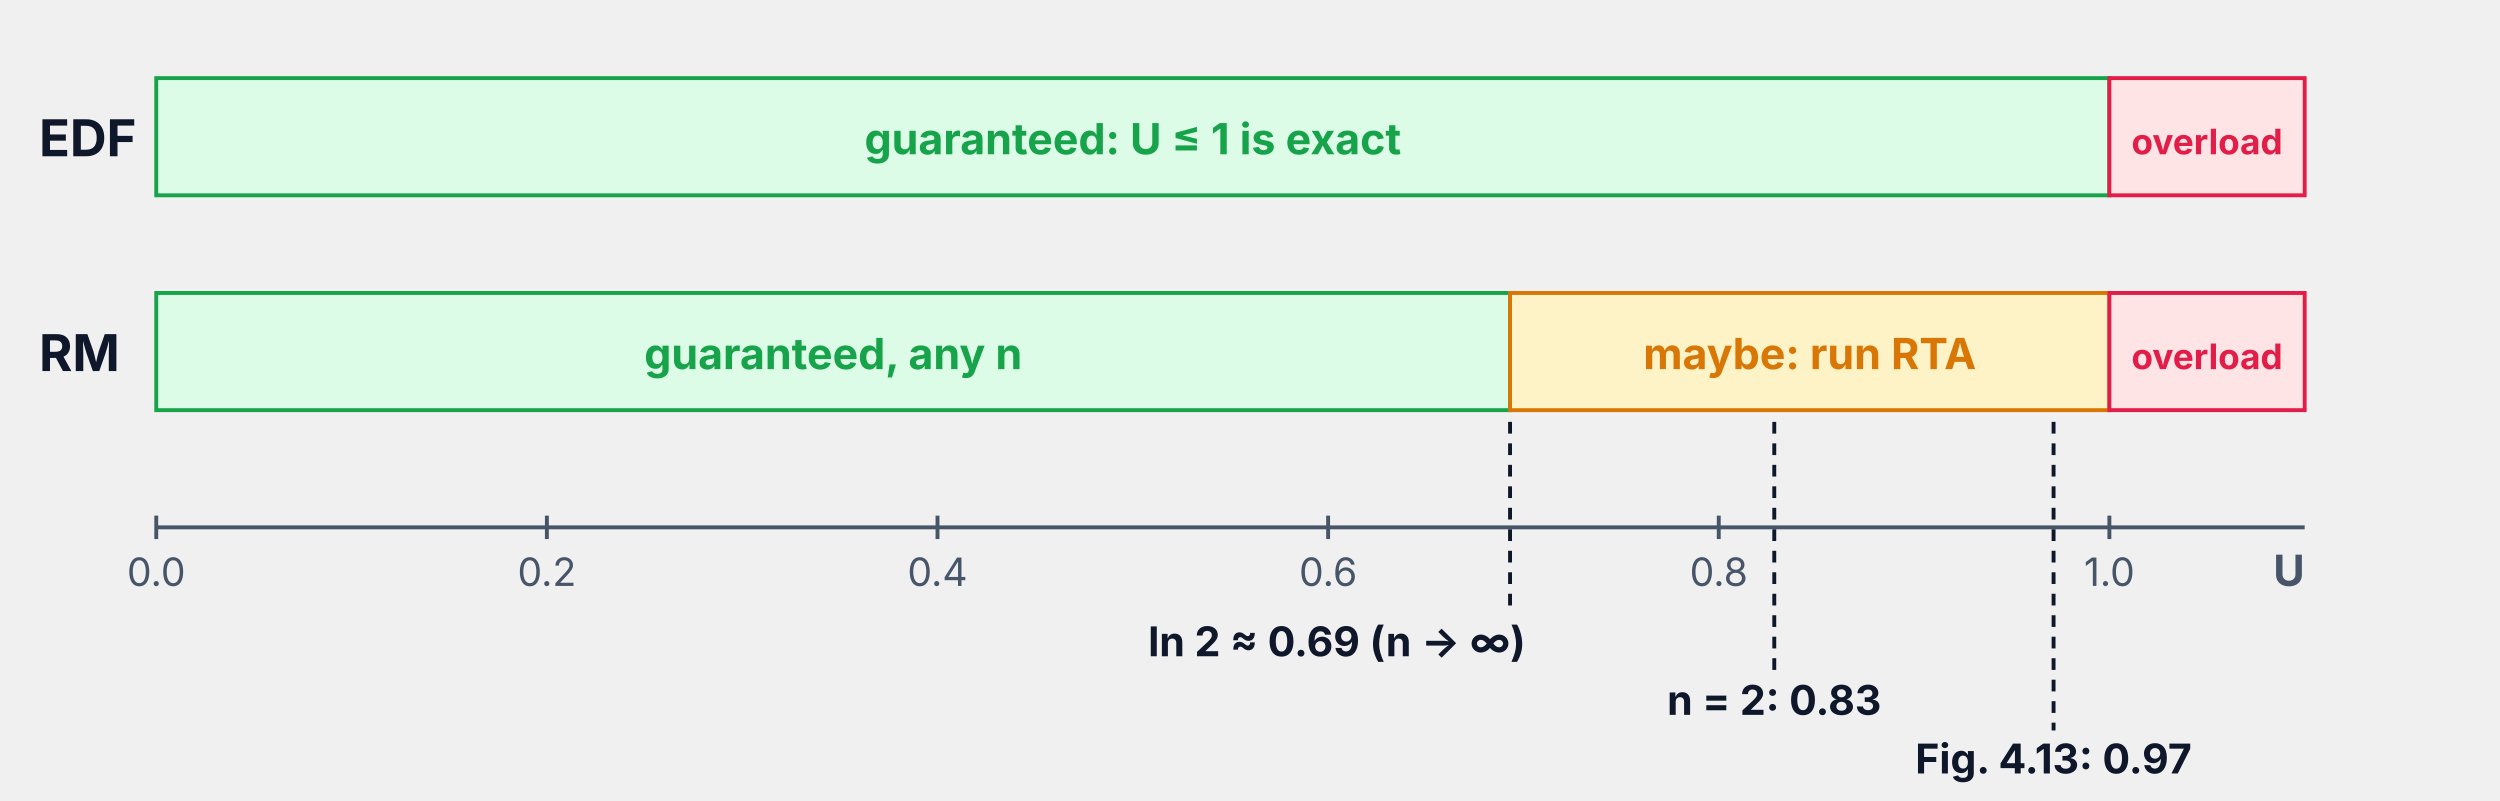
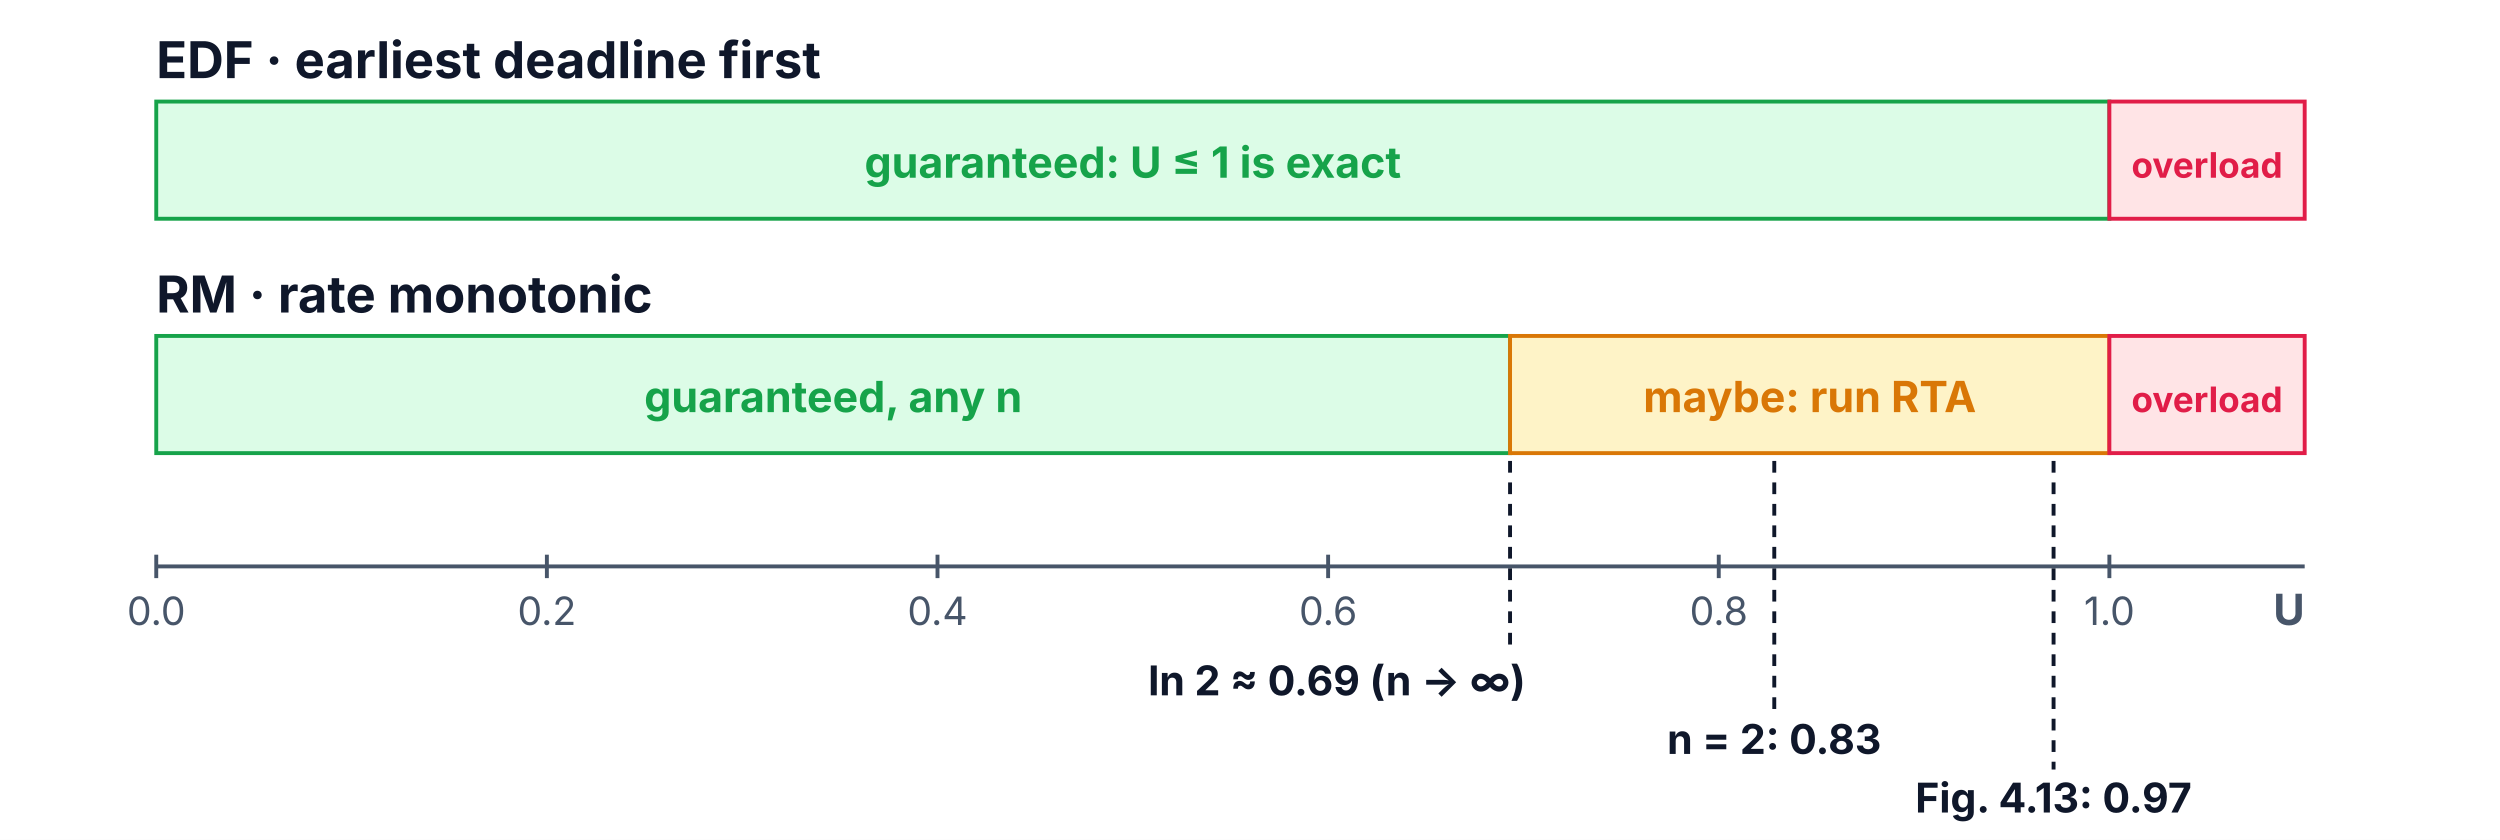
- <svg xmlns="http://www.w3.org/2000/svg" viewBox="0 0 1280 410" font-family="Inter, 'Segoe UI', 'DejaVu Sans', Arial, sans-serif">
+ <svg xmlns="http://www.w3.org/2000/svg" viewBox="0 0 1280 430" font-family="Inter, 'Segoe UI', 'DejaVu Sans', Arial, sans-serif">
  <defs>
    <marker id="ar-ink" markerWidth="10" markerHeight="10" refX="8" refY="5" orient="auto">
      <path d="M0 0 L10 5 L0 10 Z" fill="#0f172a" />
    </marker>
    <marker id="ar-muted" markerWidth="10" markerHeight="10" refX="8" refY="5" orient="auto">
      <path d="M0 0 L10 5 L0 10 Z" fill="#475569" />
    </marker>
    <marker id="ar-c1" markerWidth="10" markerHeight="10" refX="8" refY="5" orient="auto">
      <path d="M0 0 L10 5 L0 10 Z" fill="#ea580c" />
    </marker>
    <marker id="ar-c2" markerWidth="10" markerHeight="10" refX="8" refY="5" orient="auto">
      <path d="M0 0 L10 5 L0 10 Z" fill="#2563eb" />
    </marker>
    <marker id="ar-c3" markerWidth="10" markerHeight="10" refX="8" refY="5" orient="auto">
      <path d="M0 0 L10 5 L0 10 Z" fill="#16a34a" />
    </marker>
    <marker id="ar-c4" markerWidth="10" markerHeight="10" refX="8" refY="5" orient="auto">
      <path d="M0 0 L10 5 L0 10 Z" fill="#0d9488" />
    </marker>
    <marker id="ar-c5" markerWidth="10" markerHeight="10" refX="8" refY="5" orient="auto">
      <path d="M0 0 L10 5 L0 10 Z" fill="#e11d48" />
    </marker>
    <marker id="ar-c6" markerWidth="10" markerHeight="10" refX="8" refY="5" orient="auto">
      <path d="M0 0 L10 5 L0 10 Z" fill="#7c3aed" />
    </marker>
    <marker id="ar-c7" markerWidth="10" markerHeight="10" refX="8" refY="5" orient="auto">
      <path d="M0 0 L10 5 L0 10 Z" fill="#d97706" />
    </marker>
    <marker id="ar-c8" markerWidth="10" markerHeight="10" refX="8" refY="5" orient="auto">
      <path d="M0 0 L10 5 L0 10 Z" fill="#db2777" />
    </marker>
  </defs>
-   <text x="20.0" y="80.0" text-anchor="start" font-size="26" font-weight="700" fill="#0f172a">EDF</text>
-   <rect x="80.0" y="40" width="1000.0" height="60" fill="#dcfce7" stroke="#16a34a" stroke-width="2" />
-   <text x="580.0" y="79.0" text-anchor="middle" font-size="22" font-weight="700" fill="#16a34a">guaranteed: U ≤ 1 is exact</text>
-   <rect x="1080.0" y="40" width="100.0" height="60" fill="#ffe4e6" stroke="#e11d48" stroke-width="2" />
-   <text x="1130.0" y="79.0" text-anchor="middle" font-size="18" font-weight="700" fill="#e11d48">overload</text>
-   <text x="20.0" y="190.0" text-anchor="start" font-size="26" font-weight="700" fill="#0f172a">RM</text>
-   <rect x="80.0" y="150" width="693.147" height="60" fill="#dcfce7" stroke="#16a34a" stroke-width="2" />
-   <text x="426.6" y="189.0" text-anchor="middle" font-size="22" font-weight="700" fill="#16a34a">guaranteed, any n</text>
-   <rect x="773.147" y="150" width="306.853" height="60" fill="#fef3c7" stroke="#d97706" stroke-width="2" />
-   <text x="926.6" y="189.0" text-anchor="middle" font-size="22" font-weight="700" fill="#d97706">maybe: run RTA</text>
-   <rect x="1080.0" y="150" width="100.0" height="60" fill="#ffe4e6" stroke="#e11d48" stroke-width="2" />
-   <text x="1130.0" y="189.0" text-anchor="middle" font-size="18" font-weight="700" fill="#e11d48">overload</text>
-   <line x1="80" y1="270" x2="1180" y2="270" stroke="#475569" stroke-width="2" />
-   <line x1="80.0" y1="264" x2="80.0" y2="276" stroke="#475569" stroke-width="2" />
-   <text x="80.0" y="300.0" text-anchor="middle" font-size="20" font-weight="400" fill="#475569">0.0</text>
-   <line x1="280.0" y1="264" x2="280.0" y2="276" stroke="#475569" stroke-width="2" />
-   <text x="280.0" y="300.0" text-anchor="middle" font-size="20" font-weight="400" fill="#475569">0.2</text>
-   <line x1="480" y1="264" x2="480" y2="276" stroke="#475569" stroke-width="2" />
-   <text x="480.0" y="300.0" text-anchor="middle" font-size="20" font-weight="400" fill="#475569">0.4</text>
-   <line x1="680.0" y1="264" x2="680.0" y2="276" stroke="#475569" stroke-width="2" />
-   <text x="680.0" y="300.0" text-anchor="middle" font-size="20" font-weight="400" fill="#475569">0.6</text>
-   <line x1="880" y1="264" x2="880" y2="276" stroke="#475569" stroke-width="2" />
-   <text x="880.0" y="300.0" text-anchor="middle" font-size="20" font-weight="400" fill="#475569">0.8</text>
-   <line x1="1080.0" y1="264" x2="1080.0" y2="276" stroke="#475569" stroke-width="2" />
-   <text x="1080.0" y="300.0" text-anchor="middle" font-size="20" font-weight="400" fill="#475569">1.0</text>
-   <line x1="773.147" y1="216" x2="773.147" y2="314" stroke="#0f172a" stroke-width="2" stroke-dasharray="6 5" />
-   <text x="781.1" y="336.0" text-anchor="end" font-size="21" font-weight="700" fill="#0f172a">ln 2 ≈ 0.69 (n → ∞)</text>
-   <line x1="908.427" y1="216" x2="908.427" y2="344" stroke="#0f172a" stroke-width="2" stroke-dasharray="6 5" />
-   <text x="908.4" y="366.0" text-anchor="middle" font-size="21" font-weight="700" fill="#0f172a">n = 2: 0.83</text>
-   <line x1="1051.429" y1="216" x2="1051.429" y2="374" stroke="#0f172a" stroke-width="2" stroke-dasharray="6 5" />
-   <text x="1051.4" y="396.0" text-anchor="middle" font-size="21" font-weight="700" fill="#0f172a">Fig. 4.13: 0.97</text>
-   <text x="1180.0" y="300.0" text-anchor="end" font-size="22" font-weight="700" fill="#475569">U</text>
+   <rect width="100%" height="100%" fill="#ffffff" />
+   <text x="80.0" y="40.0" text-anchor="start" font-size="26" font-weight="700" fill="#0f172a">EDF · earliest deadline first</text>
+   <rect x="80.0" y="52" width="1000.0" height="60" fill="#dcfce7" stroke="#16a34a" stroke-width="2" />
+   <text x="580.0" y="91.0" text-anchor="middle" font-size="22" font-weight="700" fill="#16a34a">guaranteed: U ≤ 1 is exact</text>
+   <rect x="1080.0" y="52" width="100.0" height="60" fill="#ffe4e6" stroke="#e11d48" stroke-width="2" />
+   <text x="1130.0" y="91.0" text-anchor="middle" font-size="18" font-weight="700" fill="#e11d48">overload</text>
+   <text x="80.0" y="160.0" text-anchor="start" font-size="26" font-weight="700" fill="#0f172a">RM · rate monotonic</text>
+   <rect x="80.0" y="172" width="693.147" height="60" fill="#dcfce7" stroke="#16a34a" stroke-width="2" />
+   <text x="426.6" y="211.0" text-anchor="middle" font-size="22" font-weight="700" fill="#16a34a">guaranteed, any n</text>
+   <rect x="773.147" y="172" width="306.853" height="60" fill="#fef3c7" stroke="#d97706" stroke-width="2" />
+   <text x="926.6" y="211.0" text-anchor="middle" font-size="22" font-weight="700" fill="#d97706">maybe: run RTA</text>
+   <rect x="1080.0" y="172" width="100.0" height="60" fill="#ffe4e6" stroke="#e11d48" stroke-width="2" />
+   <text x="1130.0" y="211.0" text-anchor="middle" font-size="18" font-weight="700" fill="#e11d48">overload</text>
+   <line x1="80" y1="290" x2="1180" y2="290" stroke="#475569" stroke-width="2" />
+   <line x1="80.0" y1="284" x2="80.0" y2="296" stroke="#475569" stroke-width="2" />
+   <text x="80.0" y="320.0" text-anchor="middle" font-size="20" font-weight="400" fill="#475569">0.0</text>
+   <line x1="280.0" y1="284" x2="280.0" y2="296" stroke="#475569" stroke-width="2" />
+   <text x="280.0" y="320.0" text-anchor="middle" font-size="20" font-weight="400" fill="#475569">0.2</text>
+   <line x1="480" y1="284" x2="480" y2="296" stroke="#475569" stroke-width="2" />
+   <text x="480.0" y="320.0" text-anchor="middle" font-size="20" font-weight="400" fill="#475569">0.4</text>
+   <line x1="680.0" y1="284" x2="680.0" y2="296" stroke="#475569" stroke-width="2" />
+   <text x="680.0" y="320.0" text-anchor="middle" font-size="20" font-weight="400" fill="#475569">0.6</text>
+   <line x1="880" y1="284" x2="880" y2="296" stroke="#475569" stroke-width="2" />
+   <text x="880.0" y="320.0" text-anchor="middle" font-size="20" font-weight="400" fill="#475569">0.8</text>
+   <line x1="1080.0" y1="284" x2="1080.0" y2="296" stroke="#475569" stroke-width="2" />
+   <text x="1080.0" y="320.0" text-anchor="middle" font-size="20" font-weight="400" fill="#475569">1.0</text>
+   <line x1="773.147" y1="236" x2="773.147" y2="334" stroke="#0f172a" stroke-width="2" stroke-dasharray="6 5" />
+   <text x="781.1" y="356.0" text-anchor="end" font-size="21" font-weight="700" fill="#0f172a">ln 2 ≈ 0.69 (n → ∞)</text>
+   <line x1="908.427" y1="236" x2="908.427" y2="364" stroke="#0f172a" stroke-width="2" stroke-dasharray="6 5" />
+   <text x="908.4" y="386.0" text-anchor="middle" font-size="21" font-weight="700" fill="#0f172a">n = 2: 0.83</text>
+   <line x1="1051.429" y1="236" x2="1051.429" y2="394" stroke="#0f172a" stroke-width="2" stroke-dasharray="6 5" />
+   <text x="1051.4" y="416.0" text-anchor="middle" font-size="21" font-weight="700" fill="#0f172a">Fig. 4.13: 0.97</text>
+   <text x="1180.0" y="320.0" text-anchor="end" font-size="22" font-weight="700" fill="#475569">U</text>
</svg>
